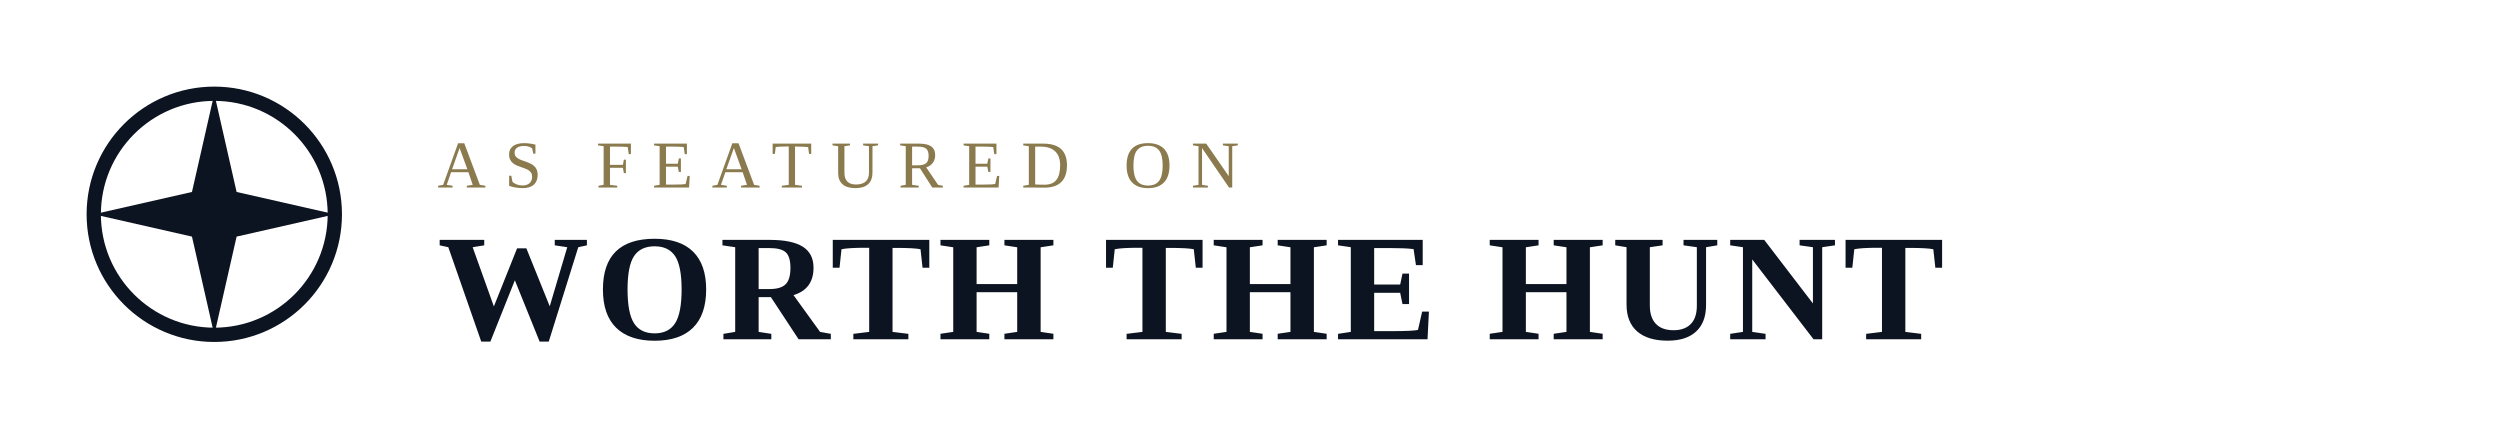
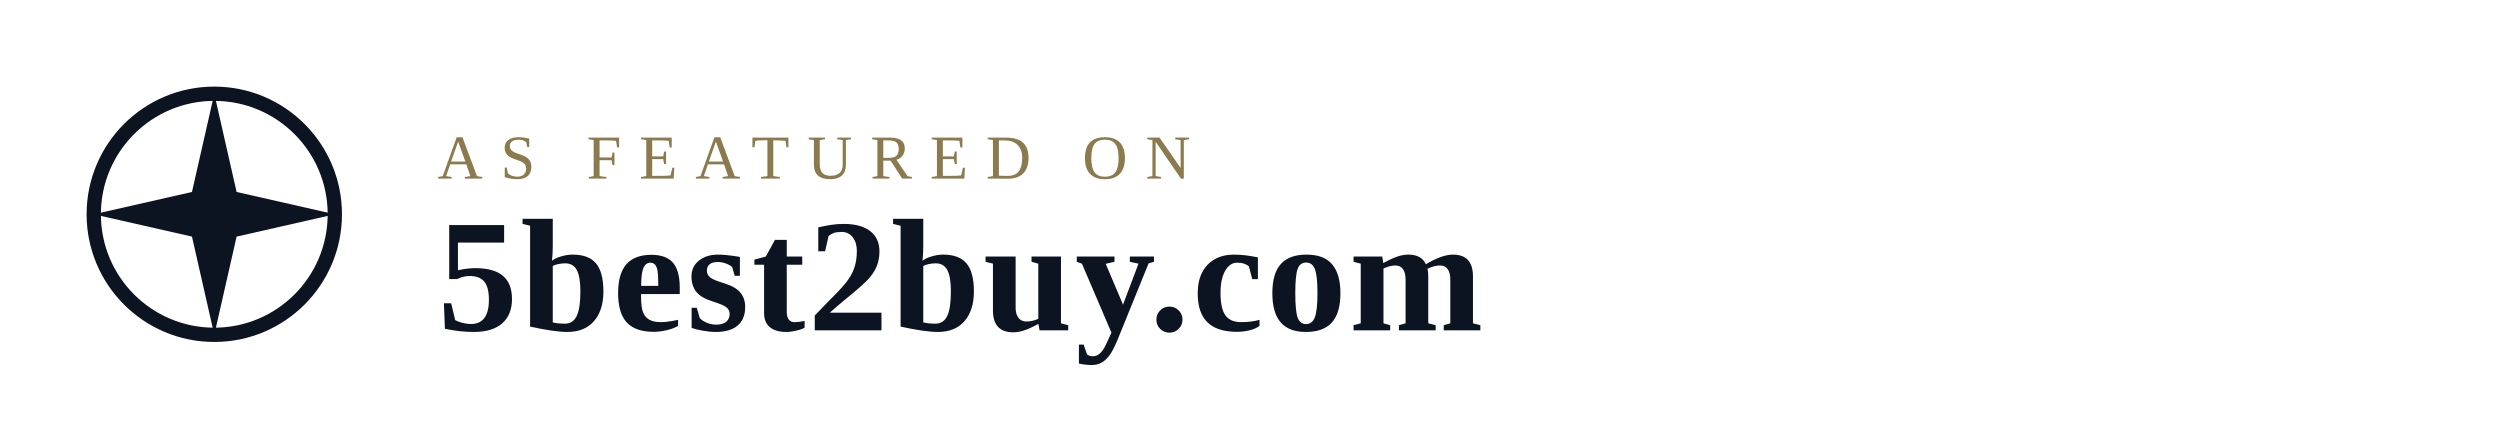
- <svg xmlns="http://www.w3.org/2000/svg" viewBox="0 0 560 96" width="560" height="96" role="img" aria-label="Worth The Hunt">
-   <g fill="none" stroke="#0d1421" stroke-width="3.2" stroke-linecap="round">
-     <circle cx="48" cy="48" r="27" />
-     <path d="M48 21 L53 43 L75 48 L53 53 L48 75 L43 53 L21 48 L43 43 Z" fill="#0d1421" stroke="none" />
-   </g>
-   <text x="98" y="42" font-family="Georgia,'Times New Roman',serif" font-size="15" letter-spacing="4.2" fill="#8a7a4e">AS FEATURED ON</text>
-   <text x="98" y="76" font-family="Georgia,'Times New Roman',serif" font-size="34" font-weight="700" letter-spacing="1.4" fill="#0d1421">WORTH THE HUNT</text>
+ <svg xmlns="http://www.w3.org/2000/svg" viewBox="0 0 560 96" width="560" height="96" role="img" aria-label="As featured on 5best2buy.com">
+   <circle cx="48" cy="48" r="27" fill="none" stroke="#0d1421" stroke-width="3.2" />
+   <path d="M48 21 L53 43 L75 48 L53 53 L48 75 L43 53 L21 48 L43 43 Z" fill="#0d1421" />
+   <text x="98" y="40" font-family="Georgia,'Times New Roman',serif" font-size="14" letter-spacing="4" fill="#8a7a4e">AS FEATURED ON</text>
+   <text x="98" y="74" font-family="Georgia,'Times New Roman',serif" font-size="36" font-weight="700" letter-spacing="0.6" fill="#0d1421">5best2buy.com</text>
</svg>
